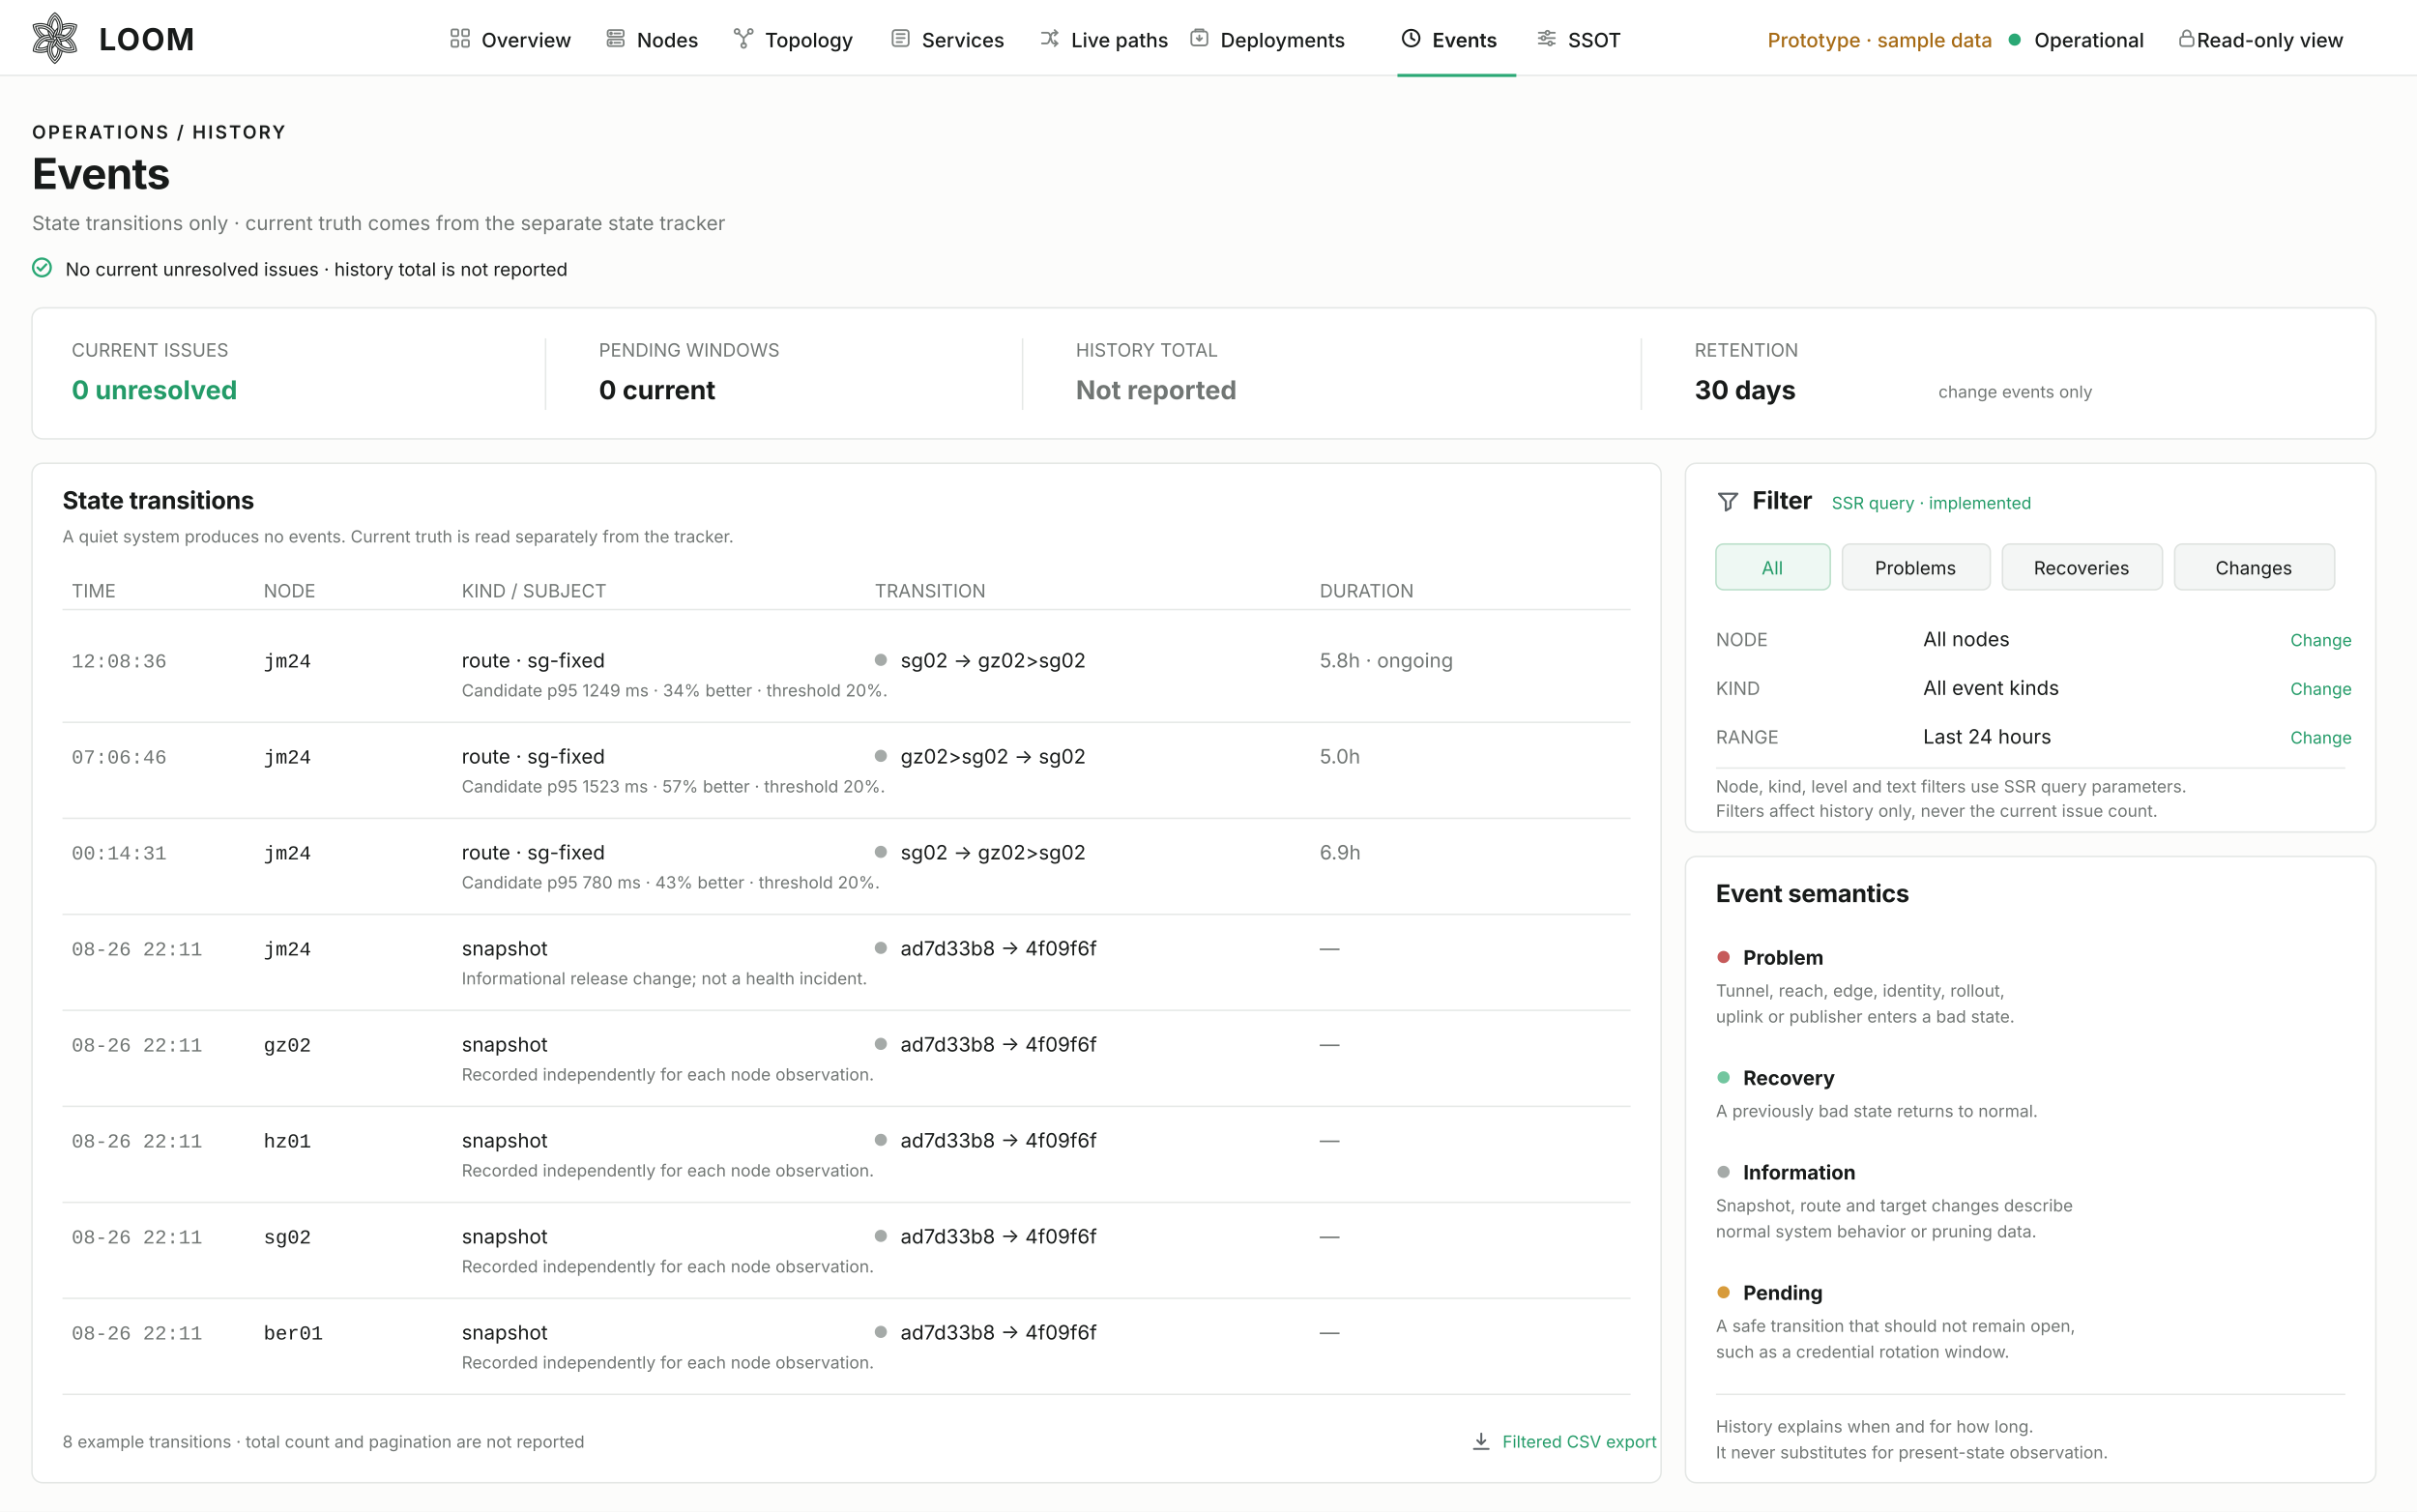
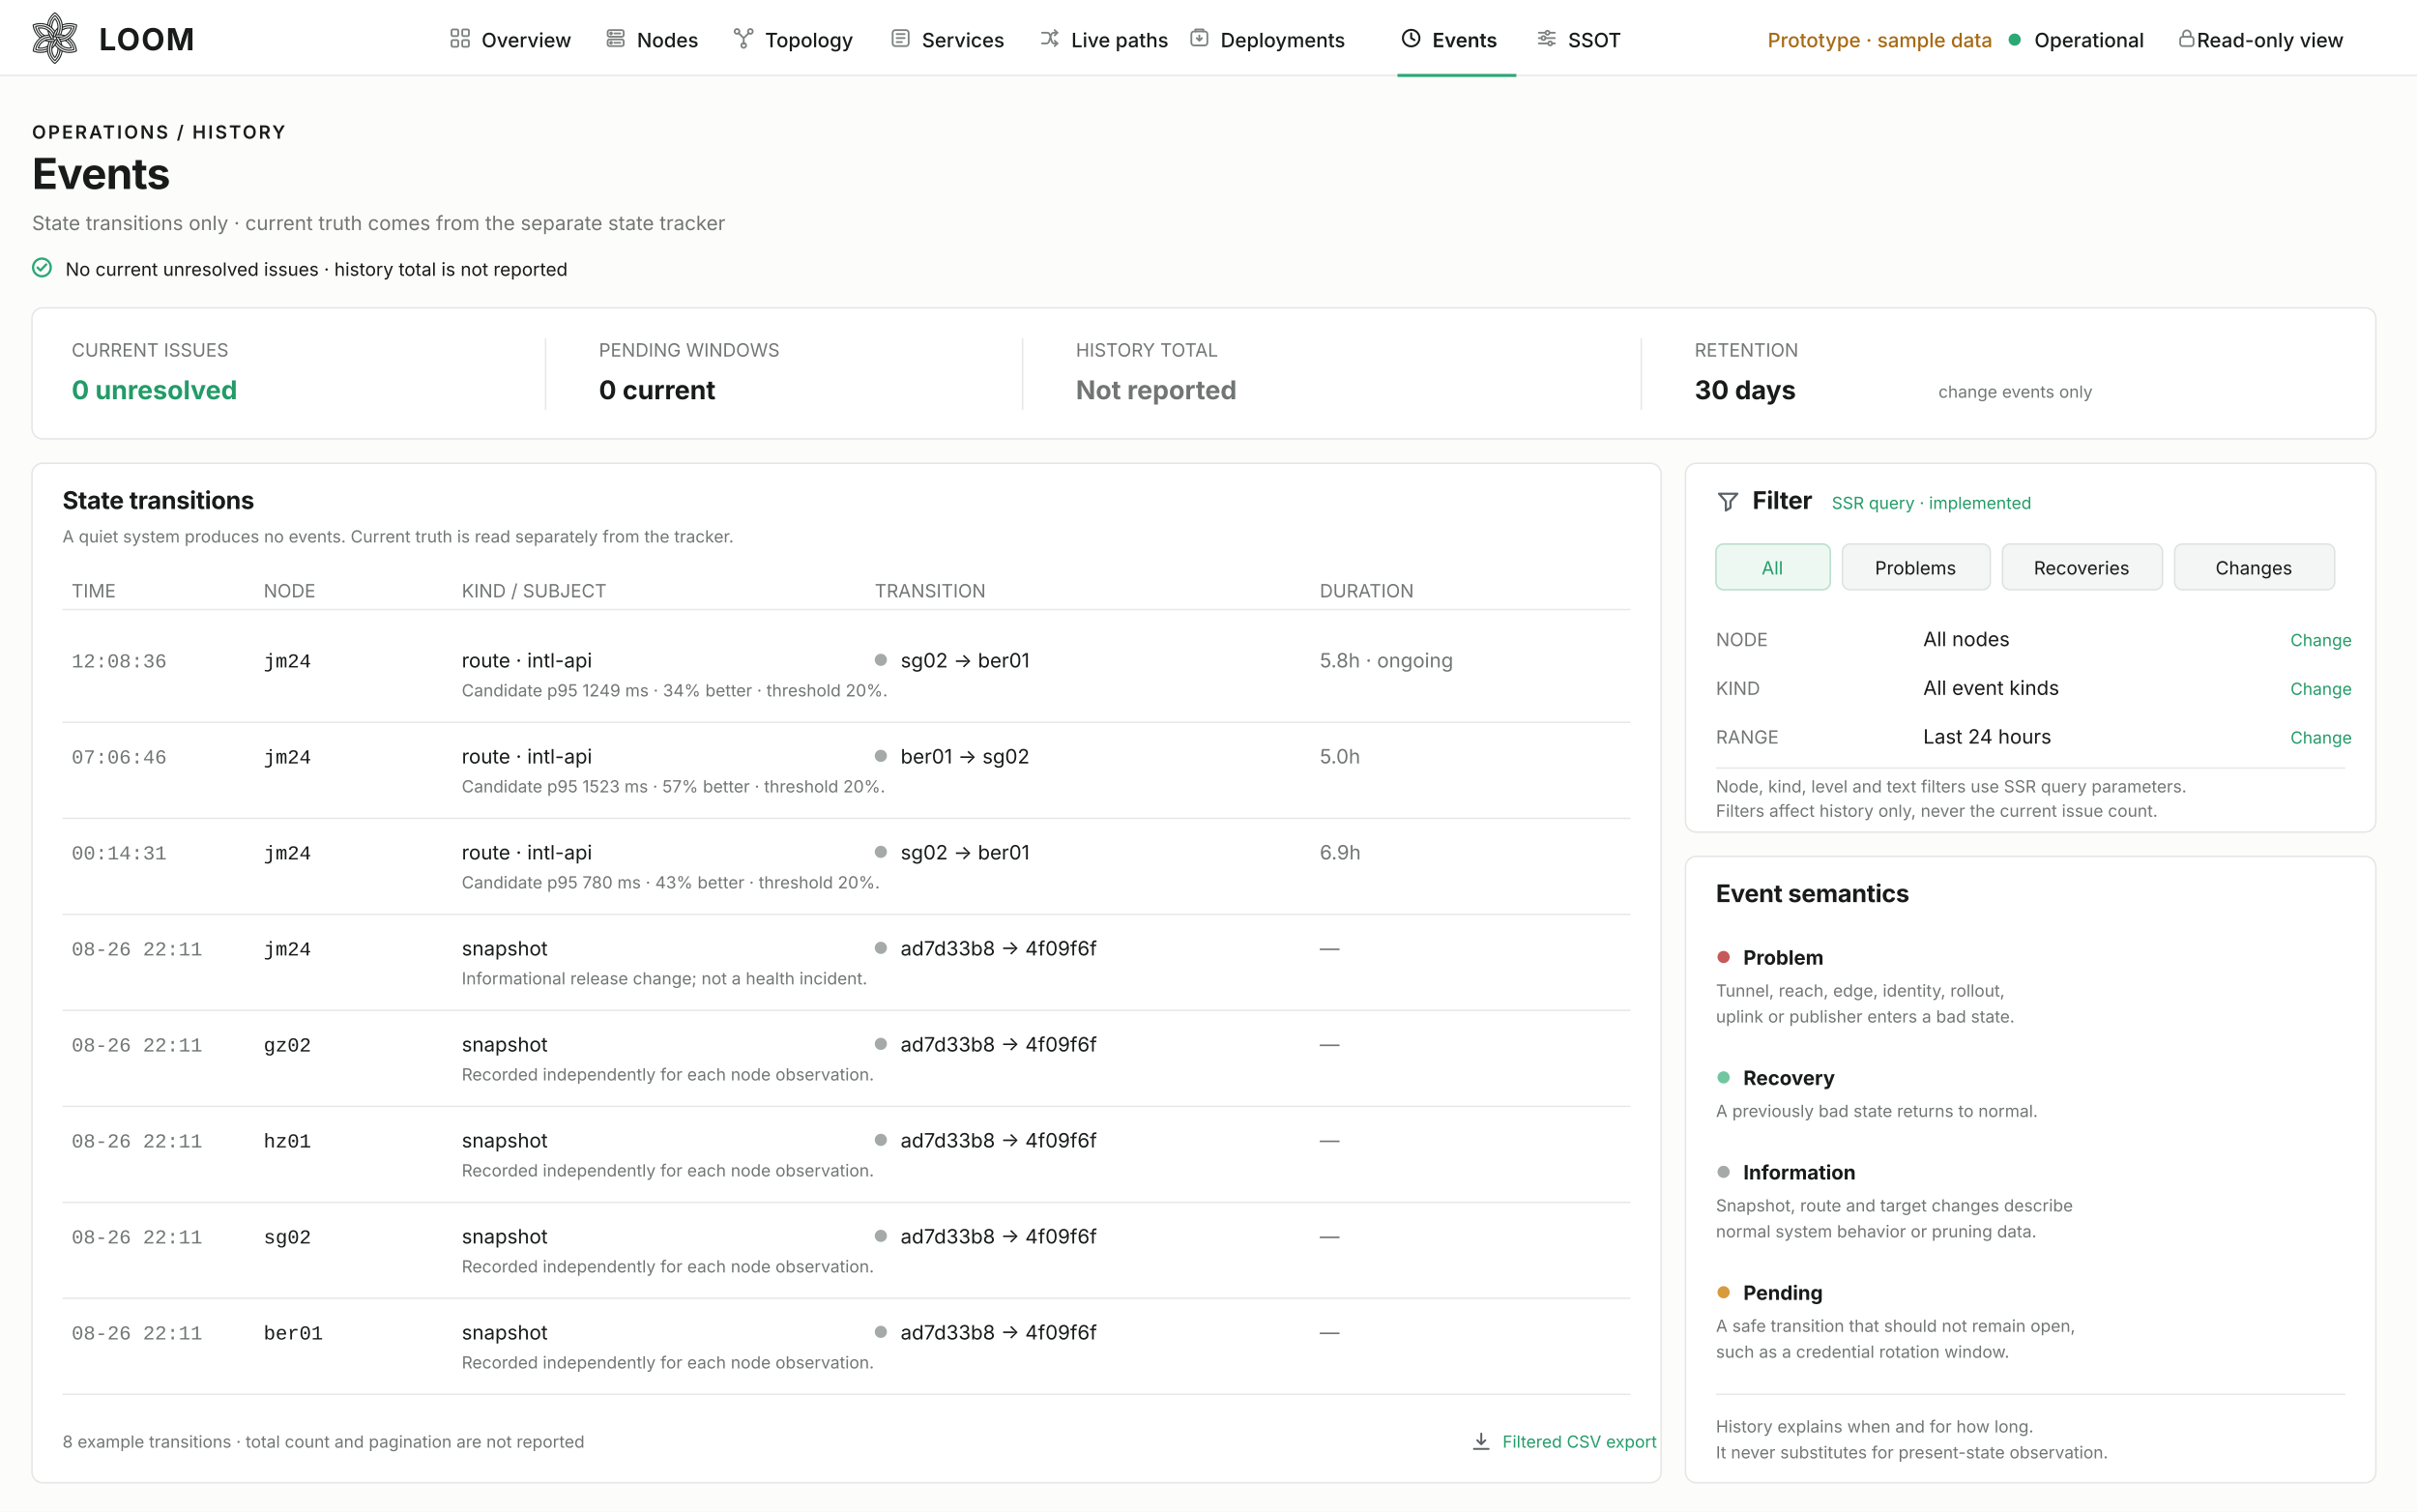
<svg xmlns="http://www.w3.org/2000/svg" width="1586" height="992" viewBox="0 0 1586 992" role="img" aria-labelledby="title description">
  <defs>
    <marker id="arrow-selected" markerWidth="7" markerHeight="7" refX="6" refY="3.5" orient="auto" markerUnits="strokeWidth">
      <path d="M0 0L7 3.5L0 7Z" fill="#2AA875" />
    </marker>
    <symbol id="icon-overview" viewBox="0 0 16 16">
      <rect x="1.5" y="1.5" width="5" height="5" rx="1" />
      <rect x="9.5" y="1.5" width="5" height="5" rx="1" />
      <rect x="1.5" y="9.5" width="5" height="5" rx="1" />
      <rect x="9.5" y="9.5" width="5" height="5" rx="1" />
    </symbol>
    <symbol id="icon-nodes" viewBox="0 0 16 16">
      <rect x="2" y="2" width="12" height="5" rx="1.4" />
      <rect x="2" y="9" width="12" height="5" rx="1.4" />
      <circle cx="4.5" cy="4.5" r=".7" />
      <circle cx="4.5" cy="11.5" r=".7" />
      <path d="M7 4.5h4.5M7 11.5h4.5" />
    </symbol>
    <symbol id="icon-topology" viewBox="0 0 16 16">
      <path d="M4.2 4.2L8 8m3.8-3.8L8 8m0 0v4.4" />
      <circle cx="3" cy="3" r="1.8" />
      <circle cx="13" cy="3" r="1.8" />
      <circle cx="8" cy="13.5" r="1.8" />
    </symbol>
    <symbol id="icon-services" viewBox="0 0 16 16">
      <rect x="2" y="2" width="12" height="12" rx="2" />
      <path d="M5 5h6M5 8h6M5 11h4" />
    </symbol>
    <symbol id="icon-traffic" viewBox="0 0 16 16">
      <path d="M2 4h4.2C9 4 8.2 12 11 12h2.5M2 12h3.5C8.4 12 7.7 4 10.7 4h2.8" />
      <path d="M11.5 2l2 2-2 2m0 4l2 2-2 2" />
    </symbol>
    <symbol id="icon-deployments" viewBox="0 0 16 16">
      <rect x="2" y="3" width="12" height="10.5" rx="2" />
      <path d="M5 3V1.5h6V3M8 6v4m-2-2 2 2 2-2" />
    </symbol>
    <symbol id="icon-events" viewBox="0 0 16 16">
      <circle cx="8" cy="8" r="6.2" />
      <path d="M8 4.5V8l2.5 1.5" />
    </symbol>
    <symbol id="icon-settings" viewBox="0 0 16 16">
      <path d="M2 4h5m3 0h4M2 8h2m3 0h7M2 12h7m3 0h2" />
      <circle cx="8.5" cy="4" r="1.5" />
      <circle cx="5.5" cy="8" r="1.5" />
      <circle cx="10.5" cy="12" r="1.5" />
    </symbol>
    <symbol id="icon-status-ok" viewBox="0 0 16 16">
      <circle cx="8" cy="8" r="6.2" />
      <path d="M5 8.1l2 2 4-4.2" />
    </symbol>
    <symbol id="icon-lock" viewBox="0 0 16 16">
      <rect x="3" y="7" width="10" height="7" rx="1.8" />
      <path d="M5.2 7V5a2.8 2.8 0 0 1 5.6 0v2" />
    </symbol>
    <symbol id="icon-refresh" viewBox="0 0 16 16">
      <path d="M13.6 5.8A6 6 0 1 0 14 9" />
      <path d="M10.8 2.7h3v3" />
    </symbol>
    <symbol id="icon-filter" viewBox="0 0 16 16">
      <path d="M2 3h12L9.5 8v4.2L6.5 14V8Z" />
    </symbol>
    <symbol id="icon-download" viewBox="0 0 16 16">
      <path d="M8 2v8m-3-3 3 3 3-3M2.5 13.5h11" />
    </symbol>
    <symbol id="icon-check" viewBox="0 0 16 16">
      <circle cx="8" cy="8" r="6" />
      <path d="M5 8l2 2 4-4" />
    </symbol>
    <symbol id="icon-save" viewBox="0 0 16 16">
      <path d="M2.5 2.5h9l2 2v9h-11Z" />
      <path d="M5 2.5v4h6v-4M5 13v-4h6v4" />
    </symbol>
    <symbol id="icon-plus" viewBox="0 0 16 16">
      <path d="M8 3v10M3 8h10" />
    </symbol>
    <symbol id="icon-search" viewBox="0 0 16 16">
      <circle cx="7" cy="7" r="4.5" />
      <path d="m10.5 10.5 3 3" />
    </symbol>
    <symbol id="icon-arrow-right" viewBox="0 0 16 16">
      <path d="M2.5 8h10M9 4.5 12.5 8 9 11.5" />
    </symbol>
    <symbol id="icon-edit" viewBox="0 0 16 16">
      <path d="M3 11.8 2.5 14l2.2-.5 8.2-8.2-1.7-1.7Z" />
      <path d="m10.3 4.5 1.7 1.7" />
    </symbol>
    <symbol id="icon-trash" viewBox="0 0 16 16">
      <path d="M3.5 4.5h9M6 4.5V2.7h4v1.8m1.5 0-.6 9h-5.8l-.6-9M6.8 7v4m2.4-4v4" />
    </symbol>
    <symbol id="icon-key" viewBox="0 0 16 16">
      <circle cx="5" cy="8" r="3" />
      <path d="M8 8h6m-2 0v2m-2-2v2" />
    </symbol>
    <symbol id="icon-copy" viewBox="0 0 16 16">
      <rect x="5" y="5" width="8" height="8" rx="1.5" />
      <path d="M3 10.5H2.5V3.5a1 1 0 0 1 1-1h7V3" />
    </symbol>
    <style>

      .ui { font-family: Inter, "Atkinson Hyperlegible Next", ui-sans-serif, system-ui, -apple-system, "Segoe UI", sans-serif; fill: #181B1A; }
      .mono { font-family: "Intel One Mono", "SFMono-Regular", Consolas, "Liberation Mono", monospace; }
      .muted { fill: #717674; }
      .faint { fill: #9BA09E; }
      .green { fill: #239B68; }
      .amber { fill: #A66A14; }
      .red { fill: #B84C4C; }
      .blue { fill: #477D9C; }
      .heading { font-size: 28px; font-weight: 700; letter-spacing: -0.45px; }
      .eyebrow { font-size: 12px; font-weight: 600; letter-spacing: 1.35px; }
      .section { font-size: 16px; font-weight: 650; letter-spacing: -0.15px; }
      .subsection { font-size: 13px; font-weight: 650; }
      .label { font-size: 13px; font-weight: 500; }
      .body { font-size: 13px; font-weight: 400; }
      .small { font-size: 12px; font-weight: 400; }
      .tiny { font-size: 11px; font-weight: 400; }
      .metric { font-size: 17px; font-weight: 650; }
      .wordmark { font-size: 20px; font-weight: 700; letter-spacing: 0.8px; }
      .nav { font-size: 13px; font-weight: 450; }
      .nav-icon { fill: none; stroke: #7D8280; stroke-width: 1.35; stroke-linecap: round; stroke-linejoin: round; }
      .nav-icon-active { fill: none; stroke: #181B1A; stroke-width: 1.5; stroke-linecap: round; stroke-linejoin: round; }
      .status-icon { fill: none; stroke: #2AA875; stroke-width: 1.6; stroke-linecap: round; stroke-linejoin: round; }
      .action-icon { fill: none; stroke: #5B6166; stroke-width: 1.45; stroke-linecap: round; stroke-linejoin: round; }
      .panel { fill: #FFFFFF; stroke: #E4E7E5; stroke-width: 1; }
      .panel-soft { fill: #F8F9F8; stroke: #E4E7E5; stroke-width: 1; }
      .rule { stroke: #E6E9E7; stroke-width: 1; }
      .rule-dark { stroke: #CBD0CD; stroke-width: 1; }
      .status-dot { fill: #2AA875; }
      .quiet-dot { fill: #72C69F; }
      .warn-dot { fill: #D79B3B; }
      .bad-dot { fill: #C65A5A; }
      .neutral-dot { fill: #A5AAA8; }
      .wg { fill: none; stroke: #A5AAA8; stroke-width: 1.25; stroke-linecap: round; }
      .candidate { fill: none; stroke: #B9BEBC; stroke-width: 1.35; stroke-dasharray: 5 6; stroke-linecap: round; }
      .selected { fill: none; stroke: #2AA875; stroke-width: 2; stroke-linecap: round; stroke-linejoin: round; marker-end: url(#arrow-selected); }
      .chip { fill: #F4F6F5; stroke: #DEE2DF; stroke-width: 1; }
      .chip-green { fill: #EEF8F3; stroke: #B9DEC9; stroke-width: 1; }
      .chip-amber { fill: #FFF8EB; stroke: #E7D3AB; stroke-width: 1; }
      .button { fill: #181B1A; }
      .button-green { fill: #239B68; }
      .button-disabled { fill: #EFF1F0; stroke: #DDE1DF; stroke-width: 1; }
      .code-bg { fill: #F7F8F7; stroke: #E4E7E5; stroke-width: 1; }
      .timeline { fill: none; stroke: #CBD0CD; stroke-width: 1.3; }
      .timeline-ok { fill: none; stroke: #2AA875; stroke-width: 1.7; }
      .stage-line { stroke: #2AA875; stroke-width: 1.5; }
      .route-dot { fill: #239B68; }
      .node-name { font-size: 14px; font-weight: 650; }

    </style>
  </defs>
  <rect width="1586" height="992" fill="#FCFCFB" />
  <rect x="0" y="0" width="1586" height="50" fill="#FFFFFF" />
  <line class="rule" x1="0" y1="49.5" x2="1586" y2="49.5" />
  <svg x="18" y="7" width="36" height="36" viewBox="127 112 1000 1000" preserveAspectRatio="xMidYMid meet" aria-label="Loom">
    <g transform="translate(0,1254) scale(1,-1)">
      <path d="M616 1108 c-67 -49 -118 -133 -129 -209 0 -6 0 -6 -14 -1 -75 27 -166 24 -239 -6 -13 -5 -14 -7 -11 -29 12 -80 53 -155 115 -211 l9 -8 -6 -5 c-61 -53 -100 -121 -114 -200 -5 -31 -5 -38 4 -42 57 -26 138 -34 203 -20 13 2 22 5 39 10 14 5 14 5 15 -2 9 -70 60 -155 121 -204 17 -15 18 -15 34 -2 47 37 87 93 107 151 7 20 16 52 16 60 0 4 1 4 12 0 72 -28 158 -27 236 3 17 6 17 7 15 27 -8 79 -49 159 -111 215 l-9 9 10 9 c61 53 105 139 114 219 2 15 1 16 -28 26 -75 25 -156 25 -227 -2 -4 -1 -8 -2 -8 -2 -1 0 -2 7 -3 15 -15 81 -60 152 -126 198 -12 9 -14 9 -25 1z M639 1084 c105 -82 142 -225 92 -356 -7 -18 -7 -17 -16 -17 -4 0 -8 1 -8 1 -1 1 1 7 4 15 32 78 30 170 -5 243 -16 35 -40 66 -68 88 -9 8 -11 8 -20 0 -47 -39 -82 -103 -93 -169 -1 -7 -2 -12 -2 -13 -1 0 -17 8 -17 9 -1 1 4 27 7 40 13 44 37 89 68 124 15 16 44 43 47 43 0 0 5 -3 11 -8z M638 1031 c77 -72 98 -200 50 -307 -3 -8 -5 -11 -7 -12 -2 -1 -17 -1 -18 0 -1 0 2 6 5 12 44 94 31 213 -31 278 -10 11 -12 10 -29 -12 -26 -36 -44 -83 -47 -128 0 -6 -1 -11 -1 -11 -1 0 -6 4 -16 11 -4 3 2 39 12 67 13 41 41 84 68 108 4 4 3 4 14 -6z M635 973 c24 -33 37 -74 40 -124 l0 -15 -10 -10 c-11 -11 -23 -25 -32 -38 -6 -8 -5 -9 -13 3 -9 13 -19 24 -30 36 l-10 10 0 13 c3 48 18 94 42 128 6 7 6 7 13 -3z M413 893 c79 -13 148 -56 193 -118 12 -17 11 -15 6 -26 -3 -6 -5 -10 -5 -10 0 0 -4 6 -9 13 -66 103 -190 147 -314 114 -20 -6 -21 -6 -14 -34 15 -60 54 -120 102 -158 9 -8 9 -7 0 -12 -9 -6 -8 -6 -18 2 -57 48 -97 120 -110 196 -2 14 -3 13 7 16 22 9 53 16 85 19 13 2 61 0 77 -2z M923 895 c30 -3 83 -16 89 -22 2 -2 -7 -43 -14 -64 -34 -100 -109 -176 -200 -203 -23 -7 -59 -13 -61 -11 -2 2 -8 16 -8 16 0 1 7 2 16 2 74 9 136 45 185 108 27 35 49 81 57 120 4 17 3 19 -13 24 -62 19 -135 15 -193 -9 -9 -4 -9 -5 -9 7 l0 10 9 3 c25 10 56 17 83 19 9 1 50 1 59 0z M400 854 c70 -9 134 -47 176 -104 7 -11 21 -34 21 -36 0 -2 -6 -24 -7 -25 0 -1 -4 5 -8 13 -38 76 -106 124 -190 134 -14 2 -49 1 -62 -1 -16 -3 -18 -5 -12 -21 14 -42 48 -88 87 -117 7 -5 13 -10 13 -10 0 -1 -17 -9 -18 -9 -5 0 -42 35 -56 52 -24 29 -46 72 -54 105 -3 11 -3 10 11 14 30 8 67 10 99 5z M926 854 c13 -1 39 -7 40 -9 2 -2 -8 -34 -17 -55 -43 -93 -125 -152 -220 -158 l-11 0 -6 9 c-3 5 -5 9 -5 9 0 1 8 1 18 1 56 0 107 23 153 69 29 29 59 79 63 104 1 10 -11 13 -53 12 -42 0 -71 -6 -107 -24 -12 -6 -11 -6 -10 5 1 4 1 9 1 10 0 3 1 3 13 8 45 19 93 26 141 19z M391 816 c30 -3 68 -16 91 -32 l6 -3 4 -15 c4 -16 10 -34 16 -47 4 -11 4 -11 -3 -11 -12 -2 -37 -6 -48 -9 -16 -4 -14 -4 -26 4 -38 25 -67 57 -86 96 -7 15 -7 16 0 17 10 1 36 1 46 0z M914 816 c3 -2 2 -5 -4 -18 -19 -39 -53 -75 -89 -97 l-8 -5 -11 3 c-15 4 -33 8 -45 9 -6 1 -11 2 -11 2 -1 0 1 7 4 14 6 17 12 36 15 48 l1 9 9 5 c27 15 55 25 85 30 10 1 51 1 54 0z M669 789 c-4 -19 -7 -27 -14 -39 -10 -18 -20 -39 -29 -64 -1 -4 -2 -5 -10 -9 -9 -5 -9 -5 -5 11 10 40 28 75 51 103 10 12 10 12 7 -2z M529 746 c14 -16 17 -20 25 -37 8 -17 22 -42 30 -54 5 -9 6 -24 1 -26 -7 -2 -13 5 -35 46 -15 28 -35 75 -35 83 0 2 7 -4 14 -12z M721 691 c25 -1 43 -3 61 -8 4 0 2 -2 -8 -5 -19 -6 -28 -7 -48 -6 -12 1 -29 1 -46 1 -36 -1 -37 -1 -33 11 2 7 1 6 24 7 12 0 23 1 26 1 2 0 13 0 24 -1z M525 681 c5 -10 5 -10 -7 -10 -120 -9 -223 -101 -248 -221 -4 -22 -4 -23 11 -28 61 -19 132 -16 192 7 5 2 9 3 10 3 0 0 0 -5 0 -10 l1 -9 -9 -4 c-62 -24 -145 -25 -216 -1 -17 5 -16 4 -14 15 15 104 74 190 160 235 34 17 63 25 108 30 8 1 7 2 12 -7z M638 655 l9 -4 0 -10 c1 -13 2 -12 -10 -19 l-9 -6 -10 6 -9 6 -1 11 0 11 9 5 c12 6 11 6 21 0z M683 651 c0 -1 6 -10 12 -21 18 -30 29 -54 39 -82 6 -19 6 -19 -4 -9 -16 16 -22 25 -30 42 -7 14 -25 48 -30 54 -2 3 -3 15 -1 16 1 2 13 1 14 0z M546 642 c3 -5 5 -9 5 -9 0 -1 -7 -1 -16 -1 -94 0 -185 -66 -216 -155 -7 -22 -6 -23 23 -27 44 -5 89 3 131 21 7 3 13 6 13 6 0 -1 -1 -5 -1 -11 l-1 -11 -11 -5 c-53 -22 -115 -26 -174 -12 -11 3 -10 3 -9 10 8 39 30 82 58 115 44 53 119 88 184 88 l9 0 5 -9z M902 622 c45 -39 79 -92 96 -151 5 -19 10 -43 10 -51 l1 -7 -14 -5 c-89 -30 -180 -22 -253 22 -40 25 -68 49 -93 83 l-7 10 4 7 c7 13 6 12 12 3 73 -104 198 -148 317 -110 12 4 13 4 8 27 -9 42 -31 88 -59 123 -8 10 -33 35 -42 41 -6 5 -6 5 2 11 9 6 8 6 18 -3z M542 610 c10 -1 27 -1 38 -1 l20 0 8 -5 c4 -2 8 -4 8 -5 0 0 -1 -2 -2 -4 l-1 -4 -43 0 c-45 1 -55 2 -81 7 -8 1 -14 3 -15 3 0 1 15 6 27 8 15 3 15 3 20 2 2 0 11 0 21 -1z M661 609 c5 -9 -53 -107 -73 -125 -3 -3 -3 0 1 14 4 17 8 26 14 37 12 18 31 52 34 60 1 2 4 5 11 10 11 7 11 7 13 4z M863 604 c48 -36 83 -90 98 -148 2 -7 3 -14 3 -14 -1 -1 -5 -3 -11 -4 -90 -23 -180 3 -247 69 -17 18 -42 51 -42 56 0 2 9 20 10 20 0 0 3 -4 5 -8 36 -66 102 -112 177 -124 12 -2 51 -2 64 0 19 4 21 5 17 17 -15 50 -55 103 -97 128 -1 1 -2 2 -2 2 0 1 17 10 19 10 0 0 3 -2 6 -4z M458 585 c12 -4 37 -9 48 -11 8 0 7 0 3 -10 -5 -13 -13 -36 -16 -49 -3 -13 -2 -12 -19 -21 -38 -19 -72 -26 -112 -25 -22 1 -23 1 -23 5 3 13 23 45 41 67 16 18 58 49 64 48 1 -1 7 -2 14 -4z M824 583 c35 -22 63 -53 81 -89 6 -12 11 -22 10 -23 -4 -3 -47 -2 -68 2 -26 5 -69 24 -82 35 0 1 -2 8 -4 17 -2 9 -6 23 -10 32 -6 19 -6 18 1 19 14 1 57 11 59 13 1 1 4 0 13 -6z M553 570 c1 -1 1 -2 -2 -7 -11 -21 -21 -55 -26 -82 -15 -86 17 -180 82 -245 20 -20 19 -20 40 0 44 45 71 101 82 165 1 6 2 11 2 11 0 1 4 -1 9 -4 l8 -4 0 -5 c-11 -74 -51 -146 -110 -198 -12 -10 -10 -10 -21 -1 -77 65 -122 167 -113 259 3 34 14 74 26 103 l4 9 9 0 c5 0 9 0 10 -1z M597 570 c0 -1 -4 -9 -8 -18 -43 -88 -35 -184 20 -258 15 -20 17 -21 27 -10 30 33 52 90 57 145 0 11 0 11 10 3 10 -7 9 -6 7 -19 -7 -62 -34 -117 -76 -161 l-7 -7 -8 8 c-51 50 -82 131 -77 200 3 35 12 70 28 103 l7 14 10 0 c5 0 10 0 10 0z M639 493 c5 -6 14 -17 22 -24 l13 -14 0 -8 c0 -44 -14 -93 -38 -130 -9 -14 -9 -14 -13 -8 -26 35 -42 84 -42 127 l0 11 12 12 c11 12 22 25 31 38 3 4 6 7 6 7 0 0 4 -5 9 -11z" fill="#252927" fill-rule="evenodd" clip-rule="evenodd" />
    </g>
  </svg>
  <text class="ui wordmark" x="65" y="33">LOOM</text>
  <g class="ui nav">
    <use href="#icon-overview" x="295" y="18" width="14" height="14" class="nav-icon" />
    <text x="316" y="31">Overview</text>
    <use href="#icon-nodes" x="397" y="18" width="14" height="14" class="nav-icon" />
    <text x="418" y="31">Nodes</text>
    <use href="#icon-topology" x="481" y="18" width="14" height="14" class="nav-icon" />
    <text x="502" y="31">Topology</text>
    <use href="#icon-services" x="584" y="18" width="14" height="14" class="nav-icon" />
    <text x="605" y="31">Services</text>
    <use href="#icon-traffic" x="682" y="18" width="14" height="14" class="nav-icon" />
    <text x="703" y="31">Live paths</text>
    <use href="#icon-deployments" x="780" y="18" width="14" height="14" class="nav-icon" />
    <text x="801" y="31">Deployments</text>
    <use href="#icon-events" x="919" y="18" width="14" height="14" class="nav-icon-active" />
    <text x="940" y="31" font-weight="600">Events</text>
    <use href="#icon-settings" x="1008" y="18" width="14" height="14" class="nav-icon" />
    <text x="1029" y="31">SSOT</text>
  </g>
  <line x1="917" y1="49.5" x2="995" y2="49.5" stroke="#2AA875" stroke-width="2" />
  <g class="ui nav">
    <text class="amber" x="1160" y="31">Prototype · sample data</text>
    <circle class="status-dot" cx="1322" cy="26" r="4" />
    <text x="1335" y="31">Operational</text>
    <use href="#icon-lock" x="1428" y="18" width="14" height="14" class="nav-icon" />
    <text x="1538" y="31" text-anchor="end">Read-only view</text>
  </g>
  <g class="ui">
    <text class="eyebrow" x="21" y="91">OPERATIONS / HISTORY</text>
    <text class="heading" x="21" y="124">Events</text>
    <text class="body muted" x="21" y="151">State transitions only · current truth comes from the separate state tracker</text>
    <use href="#icon-status-ok" x="20" y="168" width="15" height="15" class="status-icon" />
    <text class="small" x="43" y="181">No current unresolved issues · history total is not reported</text>
  </g>
  <rect class="panel" x="21" y="202" width="1538" height="86" rx="7" />
  <g class="ui">
    <text class="small muted" x="47" y="234">CURRENT ISSUES</text>
    <text class="metric green" x="47" y="262">0 unresolved</text>
    <text class="small muted" x="393" y="234">PENDING WINDOWS</text>
    <text class="metric" x="393" y="262">0 current</text>
    <text class="small muted" x="706" y="234">HISTORY TOTAL</text>
    <text class="metric muted" x="706" y="262">Not reported</text>
    <text class="small muted" x="1112" y="234">RETENTION</text>
    <text class="metric" x="1112" y="262">30 days</text>
    <text class="tiny muted" x="1272" y="261">change events only</text>
  </g>
  <line class="rule" x1="358" y1="222" x2="358" y2="269" />
  <line class="rule" x1="671" y1="222" x2="671" y2="269" />
  <line class="rule" x1="1077" y1="222" x2="1077" y2="269" />
  <rect class="panel" x="21" y="304" width="1069" height="669" rx="7" />
  <g class="ui">
    <text class="section" x="41" y="334">State transitions</text>
    <text class="tiny muted" x="41" y="356">A quiet system produces no events. Current truth is read separately from the tracker.</text>
    <text class="small muted" x="47" y="392">TIME</text>
    <text class="small muted" x="173" y="392">NODE</text>
    <text class="small muted" x="303" y="392">KIND / SUBJECT</text>
    <text class="small muted" x="574" y="392">TRANSITION</text>
    <text class="small muted" x="866" y="392">DURATION</text>
    <line class="rule" x1="41" y1="400" x2="1070" y2="400" />
    <text class="body mono muted" x="47" y="438">12:08:36</text>
    <text class="body mono" x="173" y="438">jm24</text>
-     <text class="body" x="303" y="438">route · sg-fixed</text>
+     <text class="body" x="303" y="438">route · intl-api</text>
    <circle class="neutral-dot" cx="578" cy="433" r="4" />
-     <text class="body" x="591" y="438">sg02 → gz02&gt;sg02</text>
+     <text class="body" x="591" y="438">sg02 → ber01</text>
    <text class="body muted" x="866" y="438">5.8h · ongoing</text>
    <text class="tiny muted" x="303" y="457">Candidate p95 1249 ms · 34% better · threshold 20%.</text>
    <text class="body mono muted" x="47" y="501">07:06:46</text>
    <text class="body mono" x="173" y="501">jm24</text>
-     <text class="body" x="303" y="501">route · sg-fixed</text>
+     <text class="body" x="303" y="501">route · intl-api</text>
    <circle class="neutral-dot" cx="578" cy="496" r="4" />
-     <text class="body" x="591" y="501">gz02&gt;sg02 → sg02</text>
+     <text class="body" x="591" y="501">ber01 → sg02</text>
    <text class="body muted" x="866" y="501">5.0h</text>
    <text class="tiny muted" x="303" y="520">Candidate p95 1523 ms · 57% better · threshold 20%.</text>
    <text class="body mono muted" x="47" y="564">00:14:31</text>
    <text class="body mono" x="173" y="564">jm24</text>
-     <text class="body" x="303" y="564">route · sg-fixed</text>
+     <text class="body" x="303" y="564">route · intl-api</text>
    <circle class="neutral-dot" cx="578" cy="559" r="4" />
-     <text class="body" x="591" y="564">sg02 → gz02&gt;sg02</text>
+     <text class="body" x="591" y="564">sg02 → ber01</text>
    <text class="body muted" x="866" y="564">6.9h</text>
    <text class="tiny muted" x="303" y="583">Candidate p95 780 ms · 43% better · threshold 20%.</text>
    <text class="body mono muted" x="47" y="627">08-26 22:11</text>
    <text class="body mono" x="173" y="627">jm24</text>
    <text class="body" x="303" y="627">snapshot</text>
    <circle class="neutral-dot" cx="578" cy="622" r="4" />
    <text class="body" x="591" y="627">ad7d33b8 → 4f09f6f</text>
    <text class="body muted" x="866" y="627">—</text>
    <text class="tiny muted" x="303" y="646">Informational release change; not a health incident.</text>
    <text class="body mono muted" x="47" y="690">08-26 22:11</text>
    <text class="body mono" x="173" y="690">gz02</text>
    <text class="body" x="303" y="690">snapshot</text>
    <circle class="neutral-dot" cx="578" cy="685" r="4" />
    <text class="body" x="591" y="690">ad7d33b8 → 4f09f6f</text>
    <text class="body muted" x="866" y="690">—</text>
    <text class="tiny muted" x="303" y="709">Recorded independently for each node observation.</text>
    <text class="body mono muted" x="47" y="753">08-26 22:11</text>
    <text class="body mono" x="173" y="753">hz01</text>
    <text class="body" x="303" y="753">snapshot</text>
    <circle class="neutral-dot" cx="578" cy="748" r="4" />
    <text class="body" x="591" y="753">ad7d33b8 → 4f09f6f</text>
    <text class="body muted" x="866" y="753">—</text>
    <text class="tiny muted" x="303" y="772">Recorded independently for each node observation.</text>
    <text class="body mono muted" x="47" y="816">08-26 22:11</text>
    <text class="body mono" x="173" y="816">sg02</text>
    <text class="body" x="303" y="816">snapshot</text>
    <circle class="neutral-dot" cx="578" cy="811" r="4" />
    <text class="body" x="591" y="816">ad7d33b8 → 4f09f6f</text>
    <text class="body muted" x="866" y="816">—</text>
    <text class="tiny muted" x="303" y="835">Recorded independently for each node observation.</text>
    <text class="body mono muted" x="47" y="879">08-26 22:11</text>
    <text class="body mono" x="173" y="879">ber01</text>
    <text class="body" x="303" y="879">snapshot</text>
    <circle class="neutral-dot" cx="578" cy="874" r="4" />
    <text class="body" x="591" y="879">ad7d33b8 → 4f09f6f</text>
    <text class="body muted" x="866" y="879">—</text>
    <text class="tiny muted" x="303" y="898">Recorded independently for each node observation.</text>
    <line class="rule" x1="41" y1="474" x2="1070" y2="474" />
    <line class="rule" x1="41" y1="537" x2="1070" y2="537" />
    <line class="rule" x1="41" y1="600" x2="1070" y2="600" />
    <line class="rule" x1="41" y1="663" x2="1070" y2="663" />
    <line class="rule" x1="41" y1="726" x2="1070" y2="726" />
    <line class="rule" x1="41" y1="789" x2="1070" y2="789" />
    <line class="rule" x1="41" y1="852" x2="1070" y2="852" />
    <line class="rule" x1="41" y1="915" x2="1070" y2="915" />
    <text class="tiny muted" x="41" y="950">8 example transitions · total count and pagination are not reported</text>
    <use href="#icon-download" x="965" y="939" width="14" height="14" class="action-icon" />
    <text class="tiny green" x="986" y="950">Filtered CSV export</text>
  </g>
  <rect class="panel" x="1106" y="304" width="453" height="242" rx="7" />
  <g class="ui">
    <use href="#icon-filter" x="1126" y="321" width="16" height="16" class="action-icon" />
    <text class="section" x="1150" y="334">Filter</text>
    <text class="tiny green" x="1202" y="334">SSR query · implemented</text>
    <rect class="chip-green" x="1126" y="357" width="75" height="30" rx="5" />
    <text class="small green" x="1163" y="377" text-anchor="middle">All</text>
    <rect class="chip" x="1209" y="357" width="97" height="30" rx="5" />
    <text class="small" x="1257" y="377" text-anchor="middle">Problems</text>
    <rect class="chip" x="1314" y="357" width="105" height="30" rx="5" />
    <text class="small" x="1366" y="377" text-anchor="middle">Recoveries</text>
    <rect class="chip" x="1427" y="357" width="105" height="30" rx="5" />
    <text class="small" x="1479" y="377" text-anchor="middle">Changes</text>
    <text class="small muted" x="1126" y="424">NODE</text>
    <text class="body" x="1262" y="424">All nodes</text>
    <text class="tiny green" x="1503" y="424">Change</text>
    <text class="small muted" x="1126" y="456">KIND</text>
    <text class="body" x="1262" y="456">All event kinds</text>
    <text class="tiny green" x="1503" y="456">Change</text>
    <text class="small muted" x="1126" y="488">RANGE</text>
    <text class="body" x="1262" y="488">Last 24 hours</text>
    <text class="tiny green" x="1503" y="488">Change</text>
    <line class="rule" x1="1126" y1="504" x2="1539" y2="504" />
    <text class="tiny muted" x="1126" y="520">Node, kind, level and text filters use SSR query parameters.</text>
    <text class="tiny muted" x="1126" y="536">Filters affect history only, never the current issue count.</text>
  </g>
  <rect class="panel" x="1106" y="562" width="453" height="411" rx="7" />
  <g class="ui">
    <text class="section" x="1126" y="592">Event semantics</text>
    <circle class="bad-dot" cx="1131" cy="628" r="4" />
    <text class="subsection" x="1144" y="633">Problem</text>
    <text class="tiny muted" x="1126" y="654">Tunnel, reach, edge, identity, rollout,</text>
    <text class="tiny muted" x="1126" y="671">uplink or publisher enters a bad state.</text>
    <circle class="quiet-dot" cx="1131" cy="707" r="4" />
    <text class="subsection" x="1144" y="712">Recovery</text>
    <text class="tiny muted" x="1126" y="733">A previously bad state returns to normal.</text>
    <circle class="neutral-dot" cx="1131" cy="769" r="4" />
    <text class="subsection" x="1144" y="774">Information</text>
    <text class="tiny muted" x="1126" y="795">Snapshot, route and target changes describe</text>
    <text class="tiny muted" x="1126" y="812">normal system behavior or pruning data.</text>
    <circle class="warn-dot" cx="1131" cy="848" r="4" />
    <text class="subsection" x="1144" y="853">Pending</text>
    <text class="tiny muted" x="1126" y="874">A safe transition that should not remain open,</text>
    <text class="tiny muted" x="1126" y="891">such as a credential rotation window.</text>
    <line class="rule" x1="1126" y1="915" x2="1539" y2="915" />
    <text class="tiny muted" x="1126" y="940">History explains when and for how long.</text>
    <text class="tiny muted" x="1126" y="957">It never substitutes for present-state observation.</text>
  </g>
</svg>
